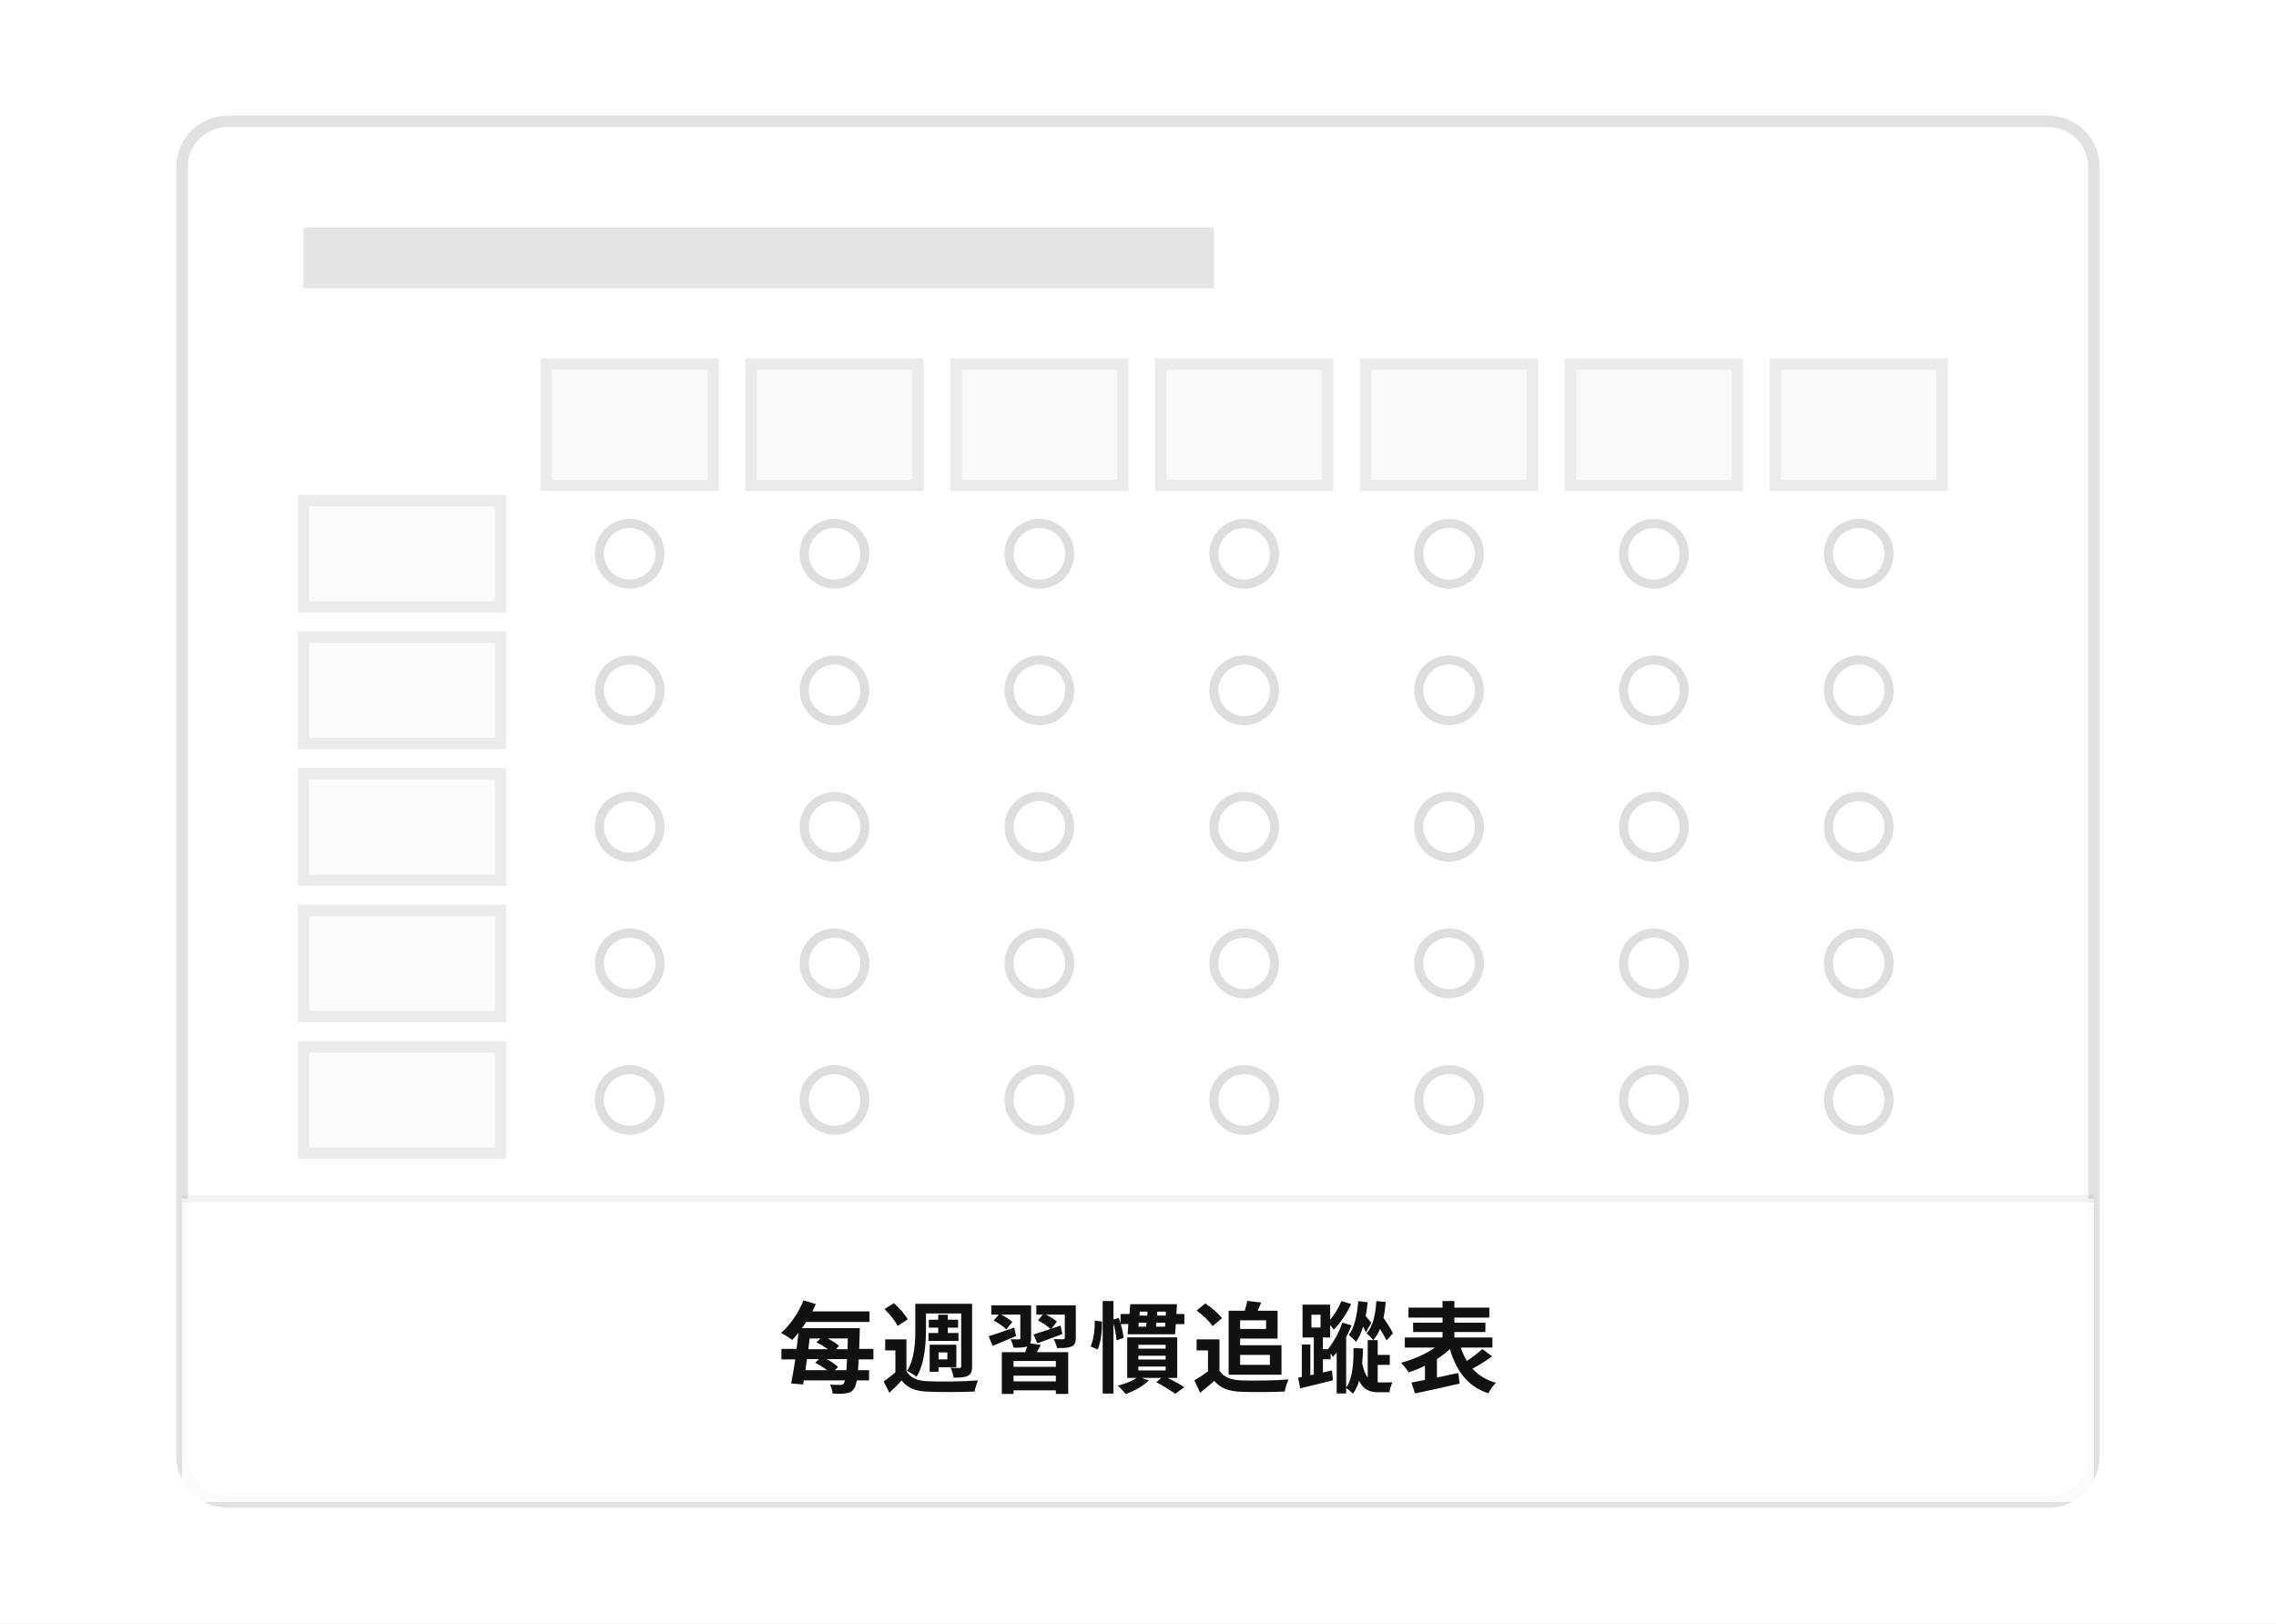
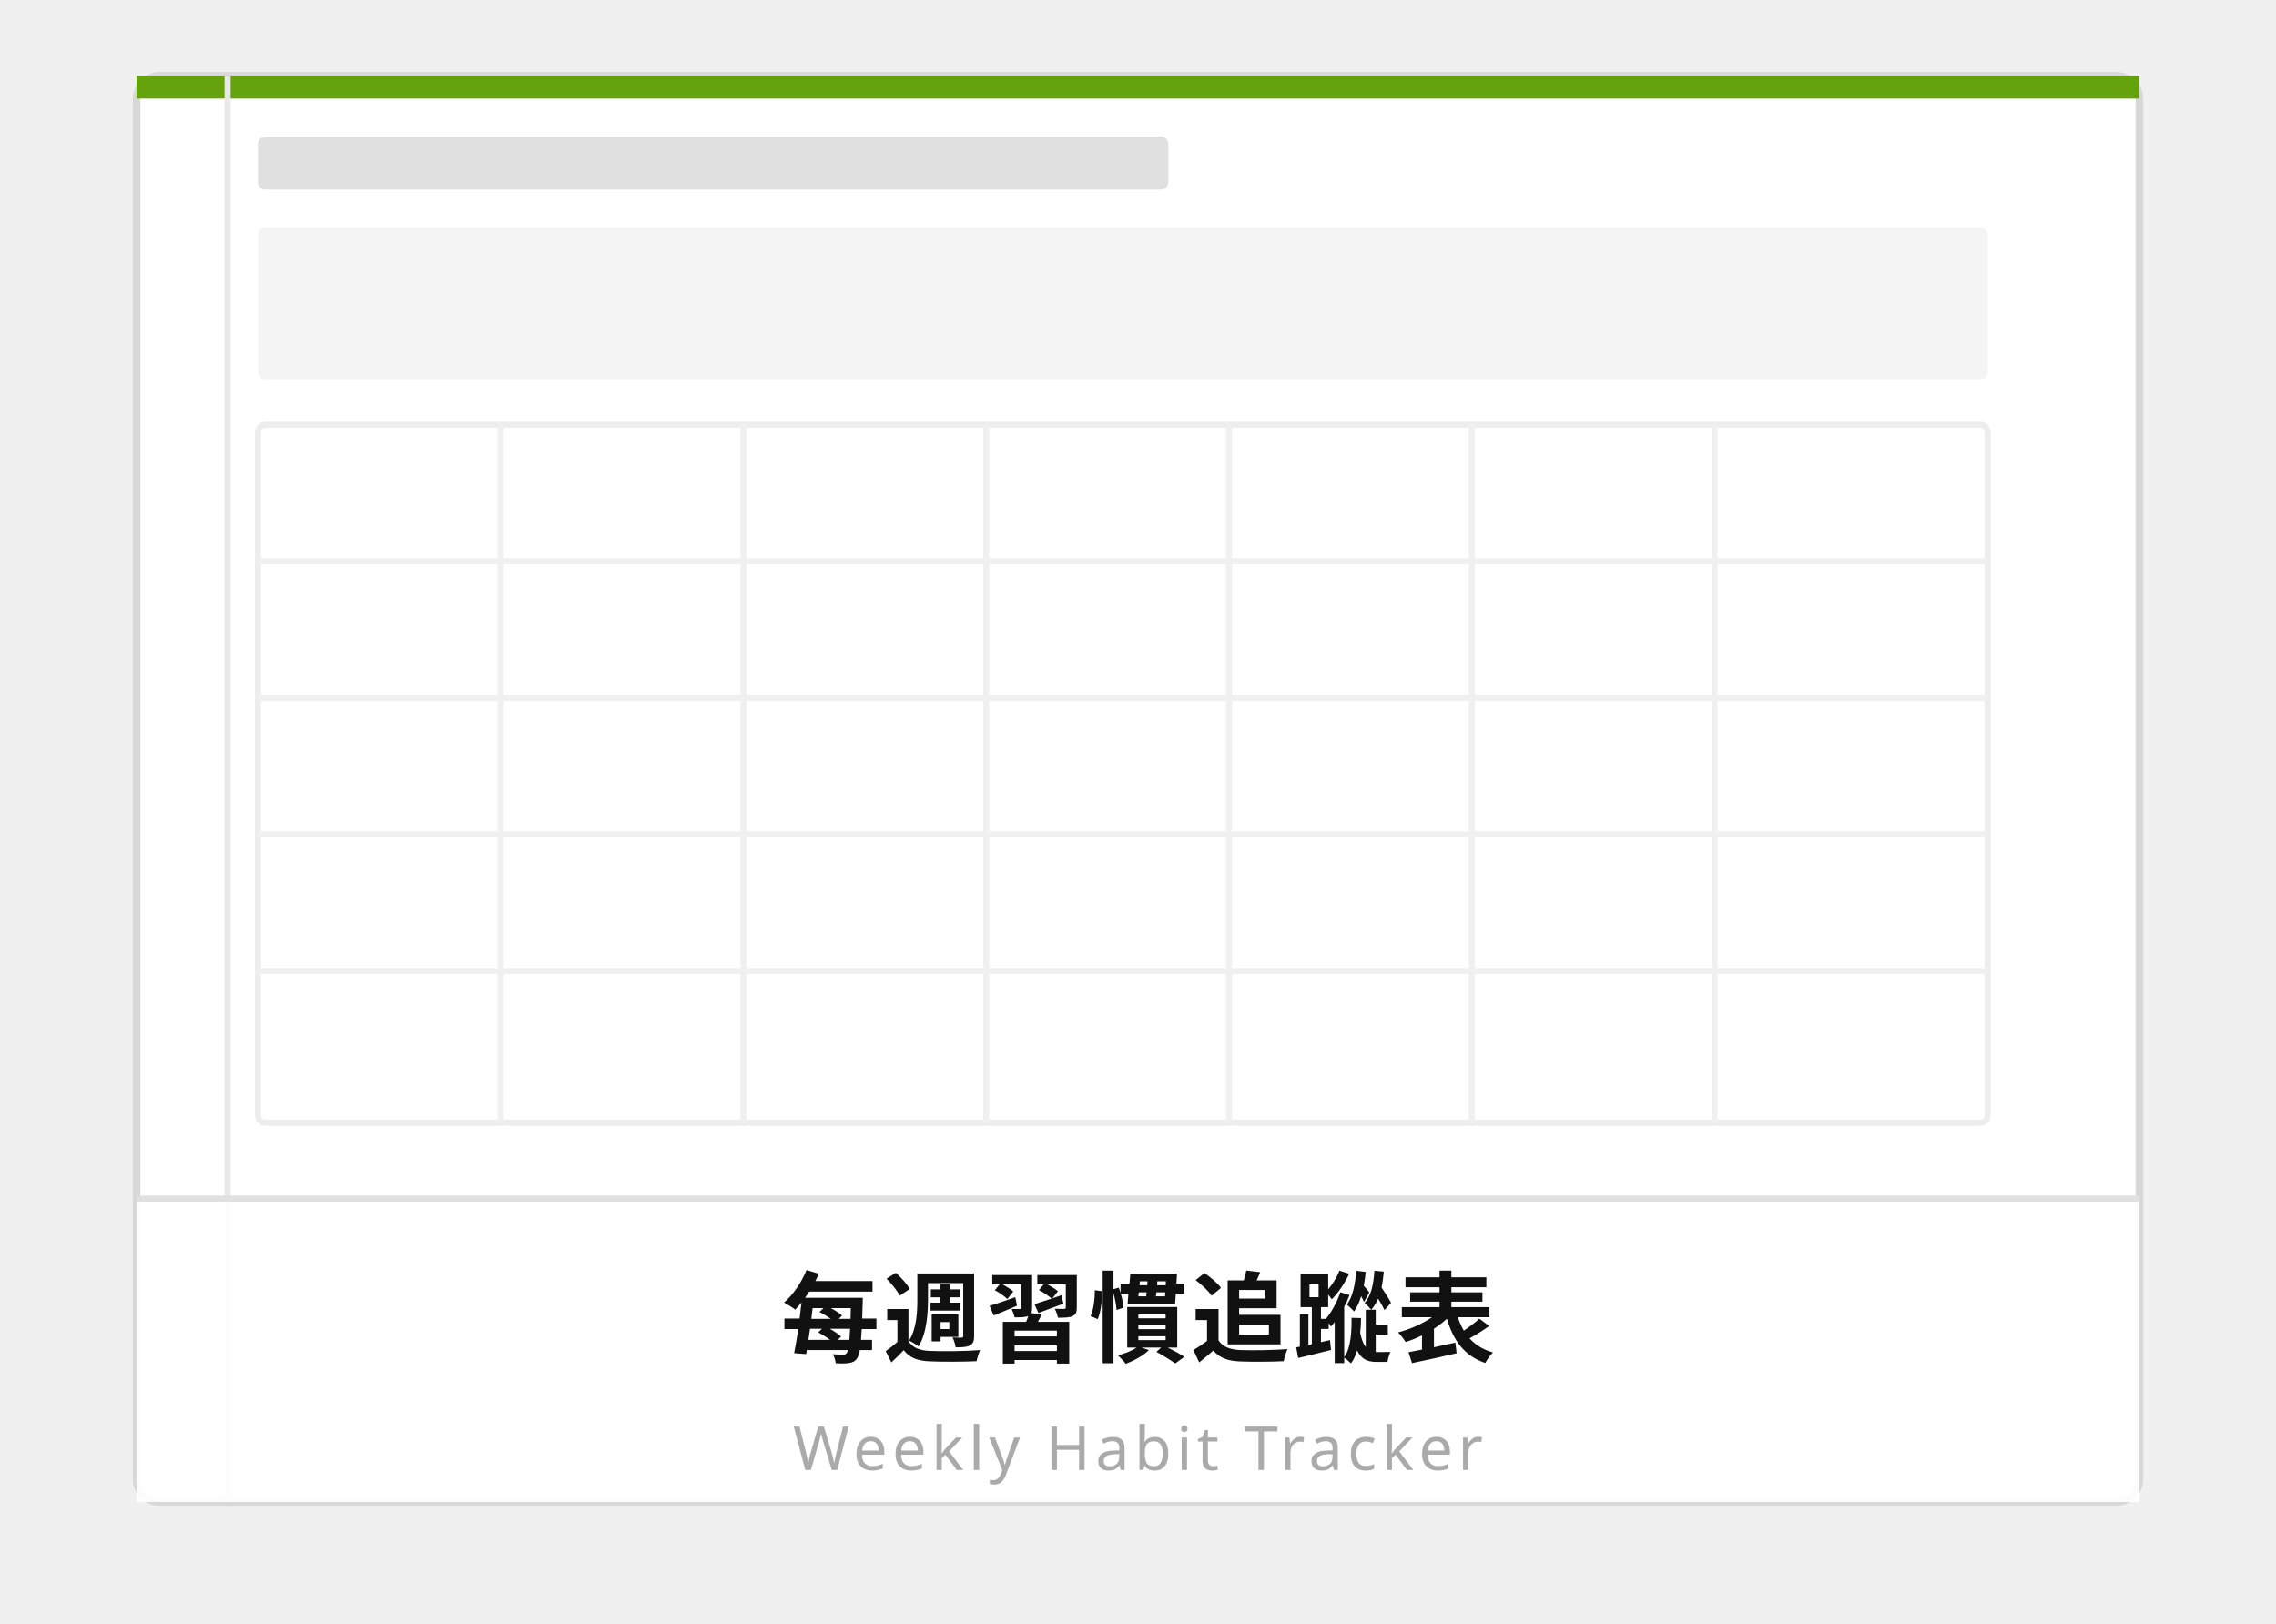
<svg xmlns="http://www.w3.org/2000/svg" viewBox="0 0 300 214">
-   <rect width="100%" height="100%" fill="#ffffff" />
-   <rect x="24" y="16" width="252" height="182" fill="#ffffff" stroke="#e1e1e1" stroke-width="1.5" rx="6" />
-   <g opacity="0.6">
-     <rect x="40" y="30" width="120" height="8" fill="#d2d2d2" stroke="none" stroke-width="1.5" rx="0" />
-     <rect x="72" y="48" width="22" height="16" fill="#f5f5f5" stroke="#ddd" stroke-width="1.5" rx="0" />
-     <rect x="99" y="48" width="22" height="16" fill="#f5f5f5" stroke="#ddd" stroke-width="1.5" rx="0" />
-     <rect x="126" y="48" width="22" height="16" fill="#f5f5f5" stroke="#ddd" stroke-width="1.5" rx="0" />
-     <rect x="153" y="48" width="22" height="16" fill="#f5f5f5" stroke="#ddd" stroke-width="1.5" rx="0" />
-     <rect x="180" y="48" width="22" height="16" fill="#f5f5f5" stroke="#ddd" stroke-width="1.5" rx="0" />
-     <rect x="207" y="48" width="22" height="16" fill="#f5f5f5" stroke="#ddd" stroke-width="1.5" rx="0" />
-     <rect x="234" y="48" width="22" height="16" fill="#f5f5f5" stroke="#ddd" stroke-width="1.5" rx="0" />
-     <rect x="40" y="66" width="26" height="14" fill="#fafafa" stroke="#ddd" stroke-width="1.5" rx="0" />
-     <circle cx="83" cy="73" r="4" fill="none" stroke="#c8c8c8" stroke-width="1.2" />
-     <circle cx="110" cy="73" r="4" fill="none" stroke="#c8c8c8" stroke-width="1.2" />
-     <circle cx="137" cy="73" r="4" fill="none" stroke="#c8c8c8" stroke-width="1.2" />
-     <circle cx="164" cy="73" r="4" fill="none" stroke="#c8c8c8" stroke-width="1.2" />
-     <circle cx="191" cy="73" r="4" fill="none" stroke="#c8c8c8" stroke-width="1.2" />
-     <circle cx="218" cy="73" r="4" fill="none" stroke="#c8c8c8" stroke-width="1.2" />
-     <circle cx="245" cy="73" r="4" fill="none" stroke="#c8c8c8" stroke-width="1.2" />
-     <rect x="40" y="84" width="26" height="14" fill="#fafafa" stroke="#ddd" stroke-width="1.5" rx="0" />
-     <circle cx="83" cy="91" r="4" fill="none" stroke="#c8c8c8" stroke-width="1.2" />
-     <circle cx="110" cy="91" r="4" fill="none" stroke="#c8c8c8" stroke-width="1.2" />
-     <circle cx="137" cy="91" r="4" fill="none" stroke="#c8c8c8" stroke-width="1.2" />
-     <circle cx="164" cy="91" r="4" fill="none" stroke="#c8c8c8" stroke-width="1.2" />
-     <circle cx="191" cy="91" r="4" fill="none" stroke="#c8c8c8" stroke-width="1.2" />
-     <circle cx="218" cy="91" r="4" fill="none" stroke="#c8c8c8" stroke-width="1.2" />
-     <circle cx="245" cy="91" r="4" fill="none" stroke="#c8c8c8" stroke-width="1.2" />
-     <rect x="40" y="102" width="26" height="14" fill="#fafafa" stroke="#ddd" stroke-width="1.5" rx="0" />
-     <circle cx="83" cy="109" r="4" fill="none" stroke="#c8c8c8" stroke-width="1.2" />
-     <circle cx="110" cy="109" r="4" fill="none" stroke="#c8c8c8" stroke-width="1.2" />
-     <circle cx="137" cy="109" r="4" fill="none" stroke="#c8c8c8" stroke-width="1.2" />
-     <circle cx="164" cy="109" r="4" fill="none" stroke="#c8c8c8" stroke-width="1.2" />
-     <circle cx="191" cy="109" r="4" fill="none" stroke="#c8c8c8" stroke-width="1.2" />
-     <circle cx="218" cy="109" r="4" fill="none" stroke="#c8c8c8" stroke-width="1.2" />
-     <circle cx="245" cy="109" r="4" fill="none" stroke="#c8c8c8" stroke-width="1.2" />
-     <rect x="40" y="120" width="26" height="14" fill="#fafafa" stroke="#ddd" stroke-width="1.5" rx="0" />
-     <circle cx="83" cy="127" r="4" fill="none" stroke="#c8c8c8" stroke-width="1.2" />
-     <circle cx="110" cy="127" r="4" fill="none" stroke="#c8c8c8" stroke-width="1.2" />
-     <circle cx="137" cy="127" r="4" fill="none" stroke="#c8c8c8" stroke-width="1.2" />
-     <circle cx="164" cy="127" r="4" fill="none" stroke="#c8c8c8" stroke-width="1.2" />
-     <circle cx="191" cy="127" r="4" fill="none" stroke="#c8c8c8" stroke-width="1.2" />
-     <circle cx="218" cy="127" r="4" fill="none" stroke="#c8c8c8" stroke-width="1.2" />
-     <circle cx="245" cy="127" r="4" fill="none" stroke="#c8c8c8" stroke-width="1.2" />
-     <rect x="40" y="138" width="26" height="14" fill="#fafafa" stroke="#ddd" stroke-width="1.5" rx="0" />
-     <circle cx="83" cy="145" r="4" fill="none" stroke="#c8c8c8" stroke-width="1.2" />
-     <circle cx="110" cy="145" r="4" fill="none" stroke="#c8c8c8" stroke-width="1.2" />
-     <circle cx="137" cy="145" r="4" fill="none" stroke="#c8c8c8" stroke-width="1.2" />
-     <circle cx="164" cy="145" r="4" fill="none" stroke="#c8c8c8" stroke-width="1.2" />
-     <circle cx="191" cy="145" r="4" fill="none" stroke="#c8c8c8" stroke-width="1.2" />
-     <circle cx="218" cy="145" r="4" fill="none" stroke="#c8c8c8" stroke-width="1.2" />
-     <circle cx="245" cy="145" r="4" fill="none" stroke="#c8c8c8" stroke-width="1.2" />
+   <rect width="300" height="214" fill="#f0f0f0" />
+   <rect x="18" y="10" width="264" height="188" rx="3" fill="#ffffff" stroke="#d8d8d8" stroke-width="1" />
+   <rect x="18" y="10" width="264" height="3" fill="#65a30d" />
+   <line x1="30" y1="10" x2="30" y2="198" stroke="#e8e8e8" stroke-width="0.8" />
+   <g opacity="0.65">
+     <rect x="34" y="18" width="120" height="7" rx="1" fill="#d0d0d0" />
+     <rect x="34" y="30" width="228" height="20" rx="1" fill="#eeeeee" />
+     <rect x="34" y="56" width="228" height="92" rx="1" fill="none" stroke="#e4e4e4" stroke-width="0.8" />
+     <line x1="66" y1="56" x2="66" y2="148" stroke="#e8e8e8" stroke-width="0.8" />
+     <line x1="98" y1="56" x2="98" y2="148" stroke="#e8e8e8" stroke-width="0.8" />
+     <line x1="130" y1="56" x2="130" y2="148" stroke="#e8e8e8" stroke-width="0.8" />
+     <line x1="162" y1="56" x2="162" y2="148" stroke="#e8e8e8" stroke-width="0.8" />
+     <line x1="194" y1="56" x2="194" y2="148" stroke="#e8e8e8" stroke-width="0.8" />
+     <line x1="226" y1="56" x2="226" y2="148" stroke="#e8e8e8" stroke-width="0.8" />
+     <line x1="34" y1="74" x2="262" y2="74" stroke="#e8e8e8" stroke-width="0.8" />
+     <line x1="34" y1="92" x2="262" y2="92" stroke="#e8e8e8" stroke-width="0.8" />
+     <line x1="34" y1="110" x2="262" y2="110" stroke="#e8e8e8" stroke-width="0.8" />
+     <line x1="34" y1="128" x2="262" y2="128" stroke="#e8e8e8" stroke-width="0.8" />
  </g>
-   <rect x="24" y="158" width="252" height="40" fill="rgba(255,255,255,0.85)" />
-   <path d="M 24 158 L 276 158" stroke="rgba(0,0,0,0.05)" stroke-width="1" />
-   <text x="150" y="178" dominant-baseline="middle" text-anchor="middle" font-size="13" fill="#111" font-family="'PingFang TC', sans-serif" font-weight="600" letter-spacing="0.05em">每週習慣追蹤表</text>
+   <rect x="18" y="158" width="264" height="40" fill="rgba(255,255,255,0.92)" />
+   <line x1="18" y1="158" x2="282" y2="158" stroke="#e0e0e0" stroke-width="0.8" />
+   <text x="150" y="174" dominant-baseline="middle" text-anchor="middle" font-size="13" fill="#111111" font-family="'PingFang TC','Microsoft JhengHei',sans-serif" font-weight="600" letter-spacing="0.04em">每週習慣追蹤表</text>
+   <text x="150" y="191" dominant-baseline="middle" text-anchor="middle" font-size="8" fill="#aaaaaa" font-family="'PingFang TC','Microsoft JhengHei',sans-serif" letter-spacing="0.08em">Weekly Habit Tracker</text>
</svg>
